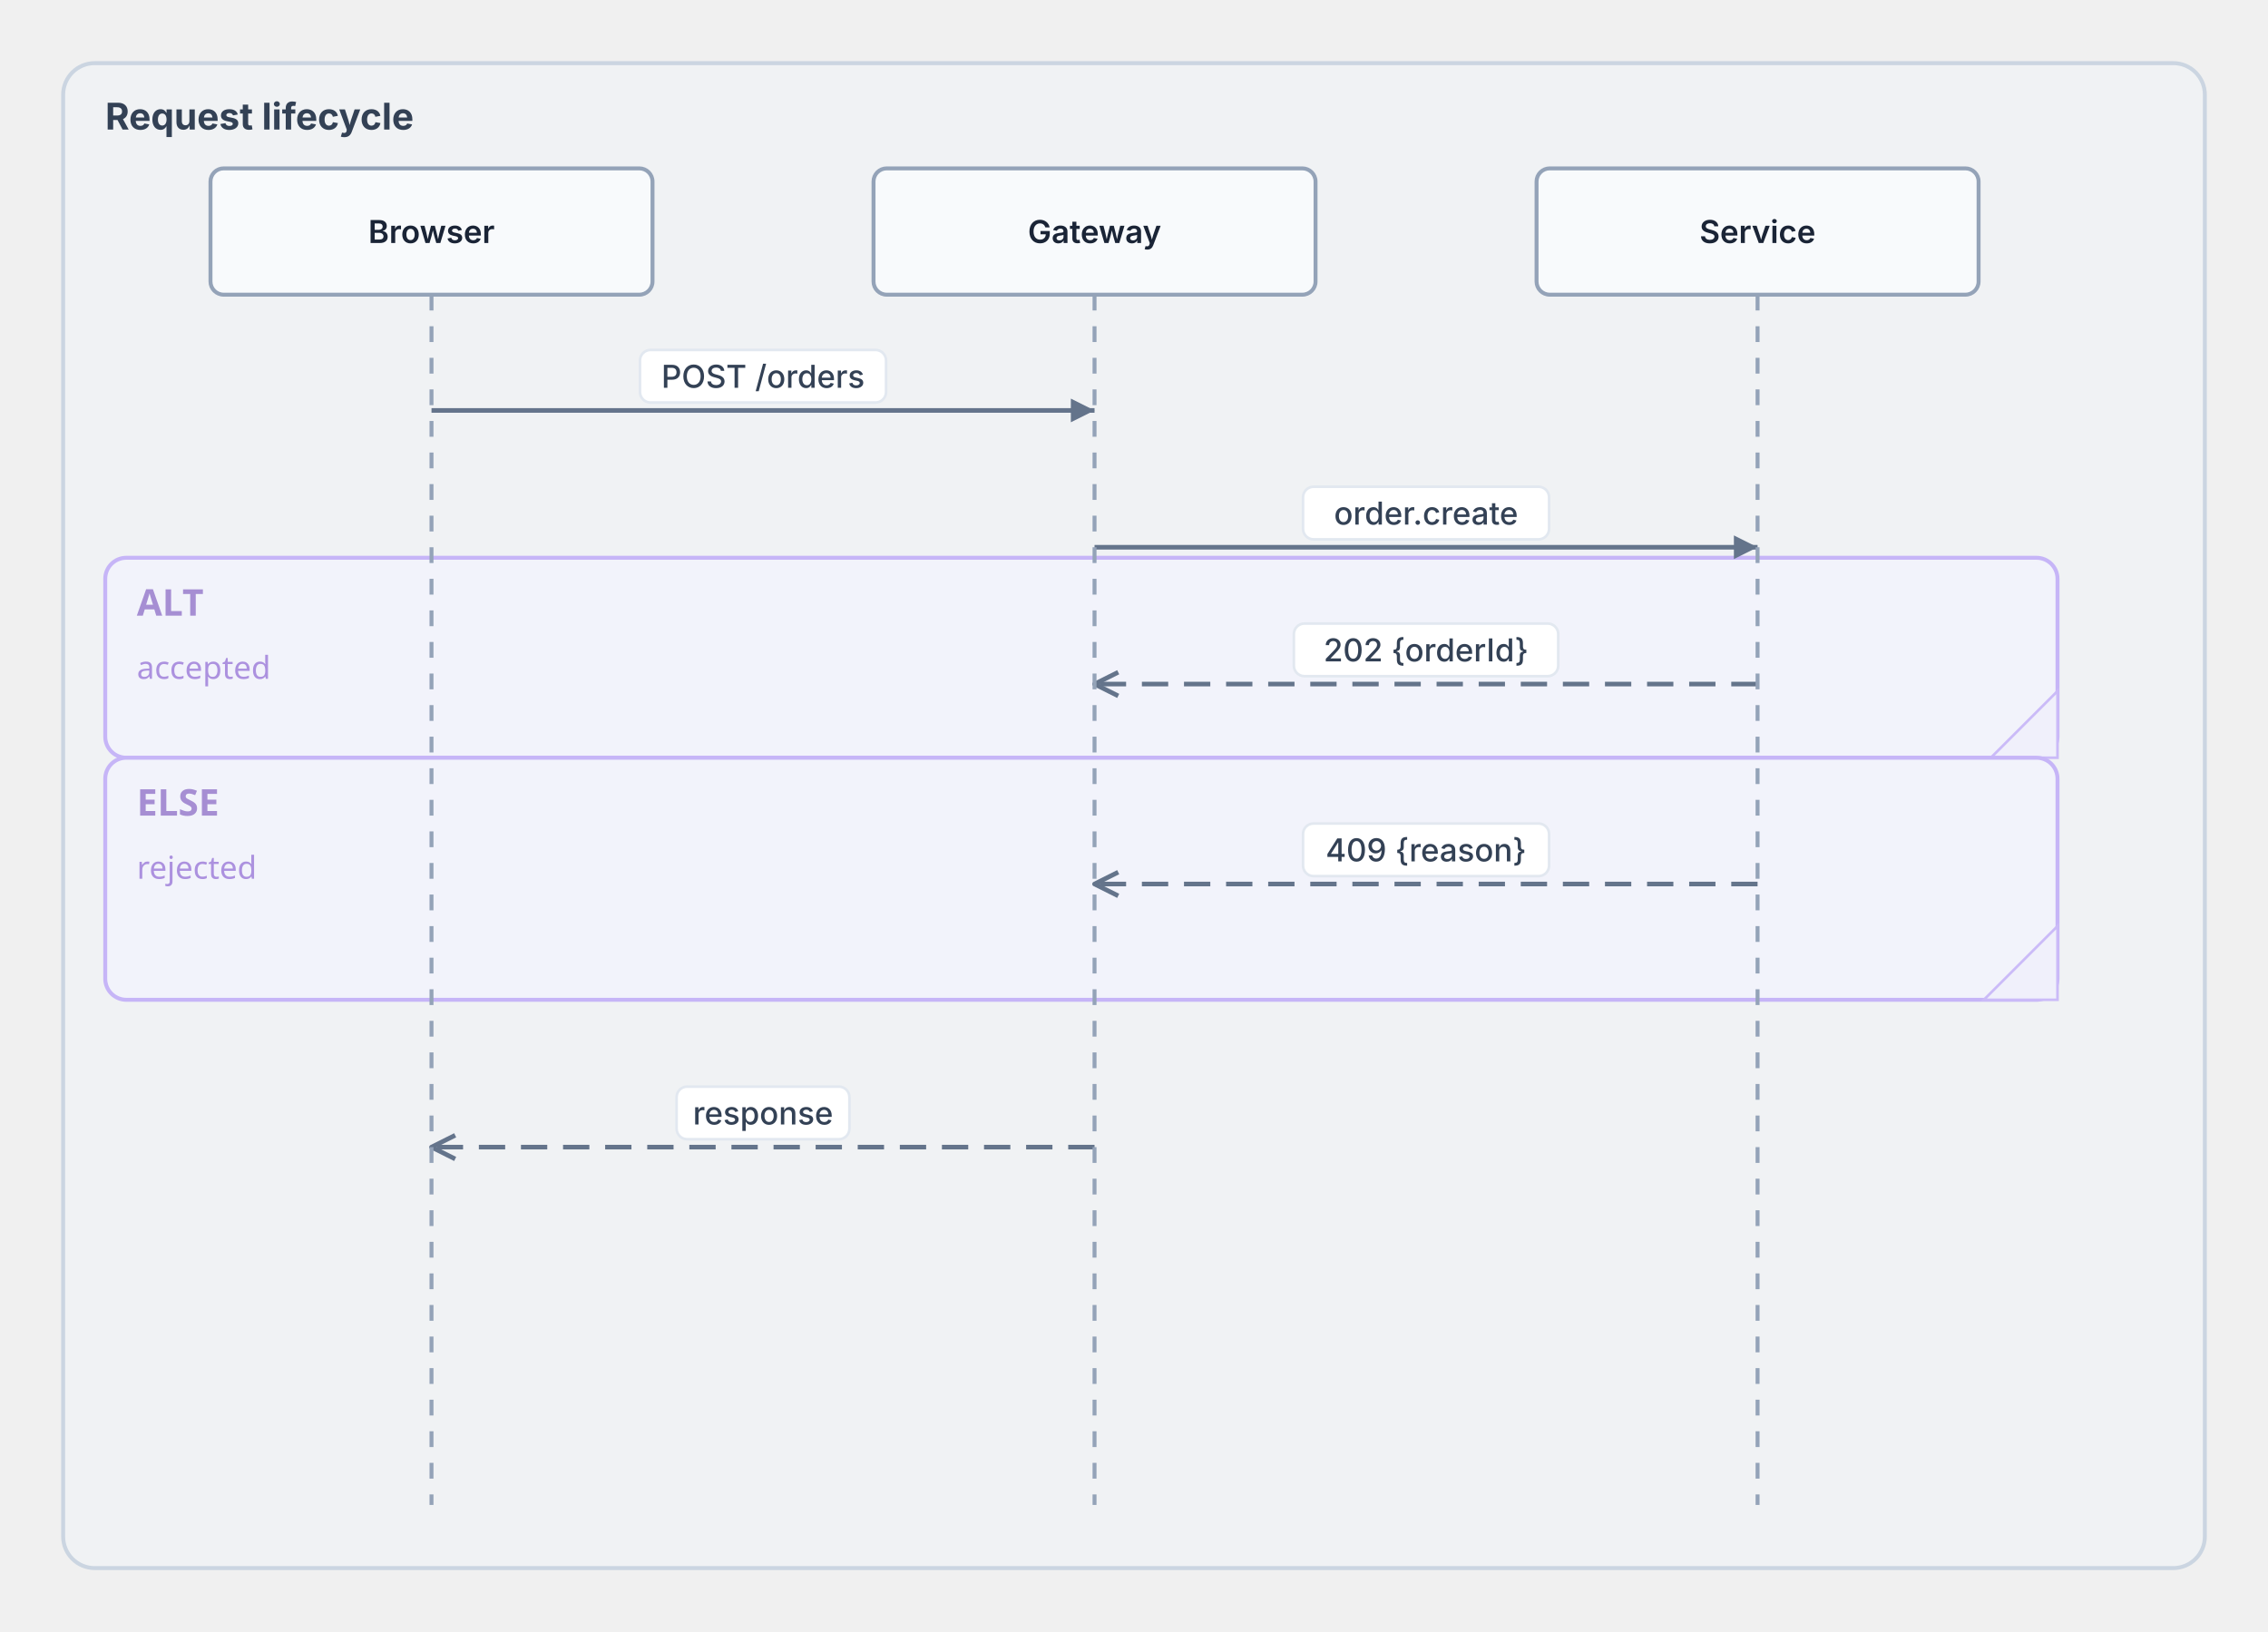
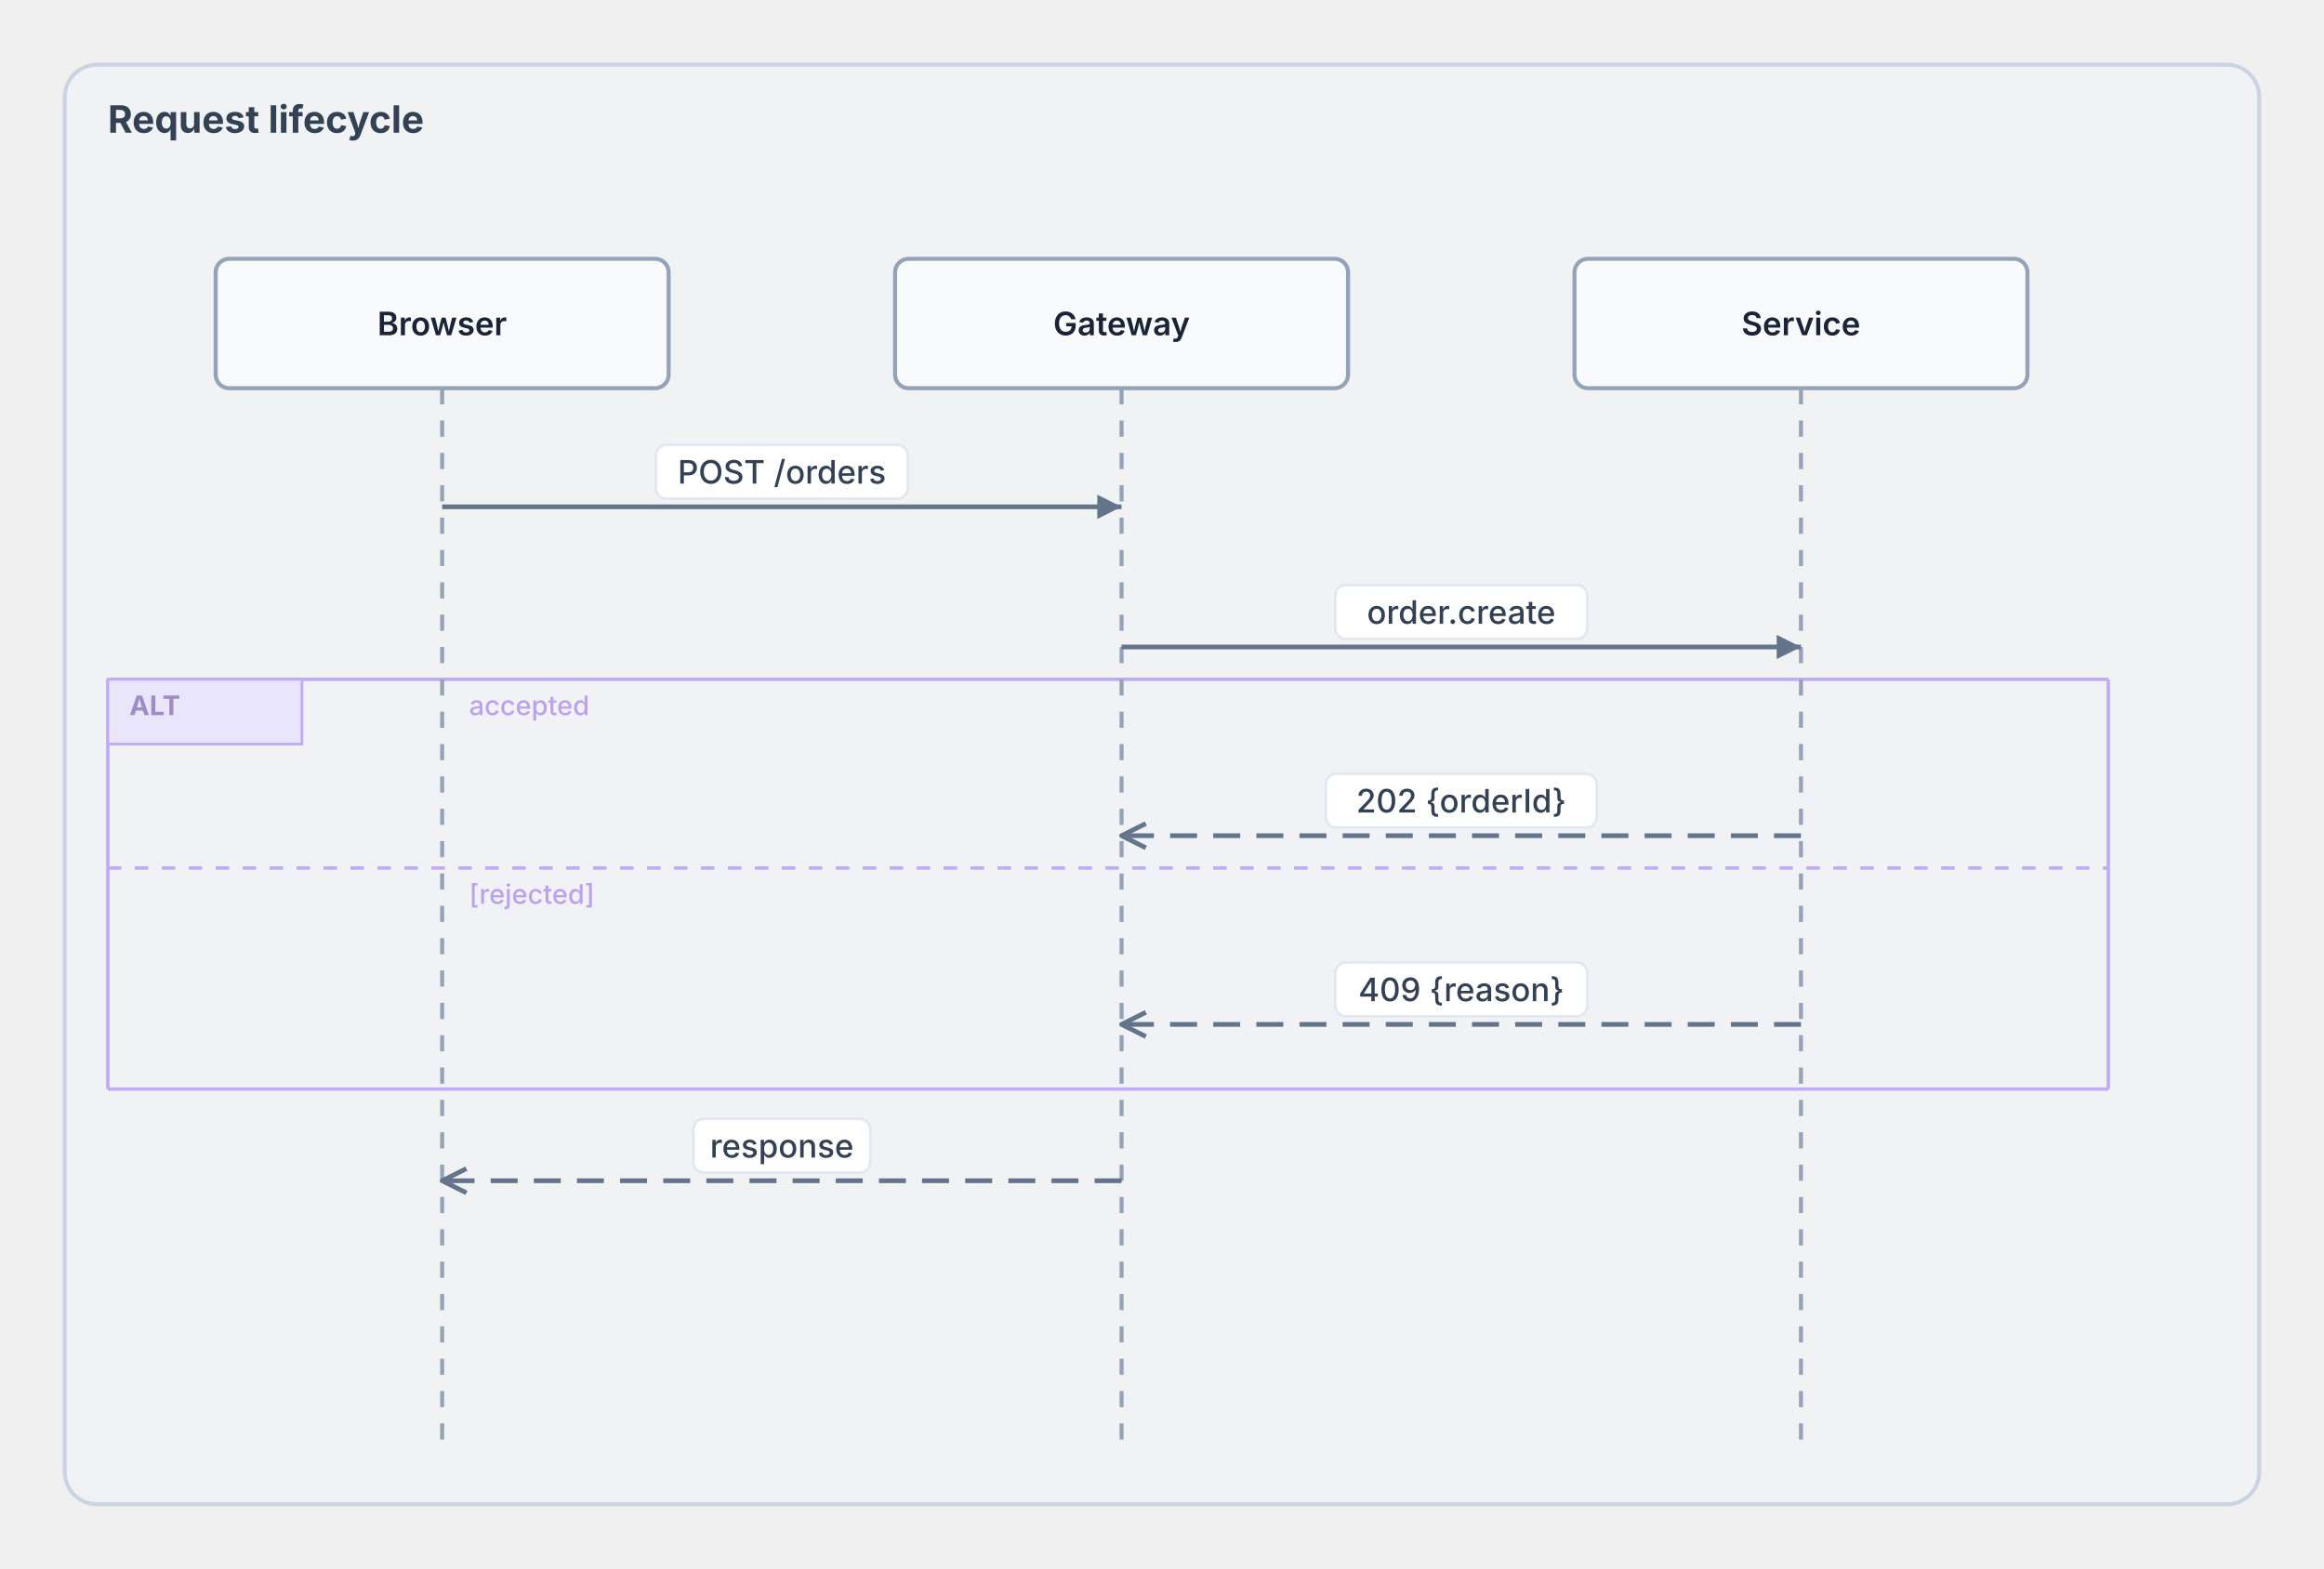
- <svg xmlns="http://www.w3.org/2000/svg" viewBox="-24 -24 862 620" width="862" height="620" data-openflowkit-document="template-request-sequence" data-page="page-1" data-theme="light" data-pixel-ratio="1">
-   <g data-node-id="alt-1" data-node-kind="annotation" transform="matrix(1 0 0 1 16 188)">
-     <rect width="742" height="76" rx="8" fill="#f5f3ff" stroke="#9970f7" stroke-width="1.5" />
-     <path d="M716.667 76 L742 50.667 L742 76 Z" fill="#f0edfe" stroke="#a27df8" />
-     <text x="12" y="22" fill="#5520ab" font-family="system-ui,sans-serif" font-size="14" font-weight="700">
-       <tspan x="12" dy="0">ALT</tspan>
-     </text>
-     <text x="12" y="46" fill="#6226c4" font-family="system-ui,sans-serif" font-size="12" font-weight="500">
-       <tspan x="12" dy="0">accepted</tspan>
-     </text>
+ <svg xmlns="http://www.w3.org/2000/svg" viewBox="-24 -24 862 582" width="862" height="582" data-openflowkit-document="template-request-sequence" data-page="page-1" data-theme="light" data-pixel-ratio="1">
+   <g data-node-id="alt-1" transform="matrix(1 0 0 1 16 228)">
+     <rect width="742" height="70" fill="#f5f3ff" fill-opacity="0.3" />
+     <line x1="0" y1="0" x2="0" y2="70" stroke="#8b5cf6" stroke-width="1.25" />
+     <line x1="742" y1="0" x2="742" y2="70" stroke="#8b5cf6" stroke-width="1.25" />
+     <line x1="0" y1="0" x2="742" y2="0" stroke="#8b5cf6" stroke-width="1.25" />
+     <rect width="72" height="24" fill="#e1d5fd" stroke="#8b5cf6" stroke-width="1" />
+     <text x="8" y="6" dominant-baseline="text-before-edge" font-family="Inter, ui-sans-serif, system-ui, sans-serif" font-size="10" font-weight="700" fill="#441e8c">ALT</text>
+     <text x="134" y="6" dominant-baseline="text-before-edge" font-family="Inter, ui-sans-serif, system-ui, sans-serif" font-size="10" font-weight="500" fill="#844adf">accepted</text>
  </g>
-   <g data-node-id="alt-2" data-node-kind="annotation" transform="matrix(1 0 0 1 16 264)">
-     <rect width="742" height="92" rx="8" fill="#f5f3ff" stroke="#9970f7" stroke-width="1.5" />
-     <path d="M714 92 L742 64 L742 92 Z" fill="#f0edfe" stroke="#a27df8" />
-     <text x="12" y="22" fill="#5520ab" font-family="system-ui,sans-serif" font-size="14" font-weight="700">
-       <tspan x="12" dy="0">ELSE</tspan>
-     </text>
-     <text x="12" y="46" fill="#6226c4" font-family="system-ui,sans-serif" font-size="12" font-weight="500">
-       <tspan x="12" dy="0">rejected</tspan>
-     </text>
+   <g data-node-id="alt-2" transform="matrix(1 0 0 1 16 298)">
+     <rect width="742" height="82" fill="#f5f3ff" fill-opacity="0.3" />
+     <line x1="0" y1="0" x2="0" y2="82" stroke="#8b5cf6" stroke-width="1.25" />
+     <line x1="742" y1="0" x2="742" y2="82" stroke="#8b5cf6" stroke-width="1.25" />
+     <line x1="0" y1="82" x2="742" y2="82" stroke="#8b5cf6" stroke-width="1.25" />
+     <line x1="0" y1="0" x2="742" y2="0" stroke="#8b5cf6" stroke-width="1.25" stroke-dasharray="5 5" />
+     <text x="134" y="6" dominant-baseline="text-before-edge" font-family="Inter, ui-sans-serif, system-ui, sans-serif" font-size="10" font-weight="500" fill="#844adf">[rejected]</text>
  </g>
  <g data-node-id="dsl-69fgmz" transform="matrix(1 0 0 1 0 0)">
-     <rect x="0" y="0" width="814" height="572" rx="12" fill="rgba(241,245,249,0.52)" stroke="#cbd5e1" stroke-width="1.5" />
+     <rect x="0" y="0" width="814" height="534" rx="12" fill="rgba(241,245,249,0.52)" stroke="#cbd5e1" stroke-width="1.5" />
    <g>
      <text x="16" y="20" text-anchor="start" dominant-baseline="middle" fill="#334155" font-family="Inter, ui-sans-serif, system-ui, sans-serif" font-size="14" font-weight="700">Request lifecycle</text>
    </g>
  </g>
-   <g data-connector-id="msg-1">
-     <path d="M140 132 L392 132" fill="none" stroke="#64748b" stroke-width="1.75" opacity="1" />
-     <rect x="219.24" y="109" width="93.52" height="20" rx="4" fill="#ffffff" stroke="#e2e8f0" stroke-width="1" />
-     <text x="266" y="119" text-anchor="middle" dominant-baseline="middle" fill="#334155" font-family="Inter, ui-sans-serif, system-ui, sans-serif" font-size="12" font-weight="500">POST /orders</text>
-     <path d="M392 132 L383 136.5 L383 127.5 Z" fill="#64748b" opacity="1" />
-   </g>
-   <g data-connector-id="msg-2">
-     <path d="M392 184 L644 184" fill="none" stroke="#64748b" stroke-width="1.75" opacity="1" />
-     <rect x="471.24" y="161" width="93.52" height="20" rx="4" fill="#ffffff" stroke="#e2e8f0" stroke-width="1" />
-     <text x="518" y="171" text-anchor="middle" dominant-baseline="middle" fill="#334155" font-family="Inter, ui-sans-serif, system-ui, sans-serif" font-size="12" font-weight="500">order.create</text>
-     <path d="M644 184 L635 188.5 L635 179.5 Z" fill="#64748b" opacity="1" />
-   </g>
-   <g data-connector-id="msg-3">
-     <path d="M644 236 L392 236" fill="none" stroke="#64748b" stroke-width="1.75" opacity="1" stroke-dasharray="10 6" />
-     <rect x="467.76" y="213" width="100.48" height="20" rx="4" fill="#ffffff" stroke="#e2e8f0" stroke-width="1" />
-     <text x="518" y="223" text-anchor="middle" dominant-baseline="middle" fill="#334155" font-family="Inter, ui-sans-serif, system-ui, sans-serif" font-size="12" font-weight="500">202 {orderId}</text>
-     <path d="M401 231.5 L392 236 L401 240.5" fill="none" stroke="#64748b" stroke-width="1.75" opacity="1" stroke-linejoin="round" />
-   </g>
-   <g data-connector-id="msg-4">
-     <path d="M644 312 L392 312" fill="none" stroke="#64748b" stroke-width="1.75" opacity="1" stroke-dasharray="10 6" />
-     <rect x="471.24" y="289" width="93.52" height="20" rx="4" fill="#ffffff" stroke="#e2e8f0" stroke-width="1" />
-     <text x="518" y="299" text-anchor="middle" dominant-baseline="middle" fill="#334155" font-family="Inter, ui-sans-serif, system-ui, sans-serif" font-size="12" font-weight="500">409 {reason}</text>
-     <path d="M401 307.5 L392 312 L401 316.5" fill="none" stroke="#64748b" stroke-width="1.75" opacity="1" stroke-linejoin="round" />
-   </g>
-   <g data-connector-id="msg-5">
-     <path d="M392 412 L140 412" fill="none" stroke="#64748b" stroke-width="1.75" opacity="1" stroke-dasharray="10 6" />
-     <rect x="233.16" y="389" width="65.68" height="20" rx="4" fill="#ffffff" stroke="#e2e8f0" stroke-width="1" />
-     <text x="266" y="399" text-anchor="middle" dominant-baseline="middle" fill="#334155" font-family="Inter, ui-sans-serif, system-ui, sans-serif" font-size="12" font-weight="500">response</text>
-     <path d="M149 407.5 L140 412 L149 416.5" fill="none" stroke="#64748b" stroke-width="1.75" opacity="1" stroke-linejoin="round" />
-   </g>
-   <g data-node-id="browser" transform="matrix(1 0 0 1 56 40)">
+   <g data-node-id="browser" transform="matrix(1 0 0 1 56 72)">
    <rect y="0" width="168" height="48" rx="5" fill="#f8fafc" stroke="#94a3b8" stroke-width="1.5" />
-     <line x1="84" y1="48" x2="84" y2="508" stroke="#94a3b8" stroke-width="1.5" stroke-dasharray="6 6" />
+     <line x1="84" y1="48" x2="84" y2="438" stroke="#94a3b8" stroke-width="1.5" stroke-dasharray="6 6" />
    <text x="84" y="24" fill="#1a2436" font-family="Inter, ui-sans-serif, system-ui, sans-serif" font-size="12" font-weight="600" text-anchor="middle" dominant-baseline="central">
      <tspan x="84" dy="0">Browser</tspan>
    </text>
  </g>
-   <g data-node-id="gateway" transform="matrix(1 0 0 1 308 40)">
+   <g data-node-id="gateway" transform="matrix(1 0 0 1 308 72)">
    <rect y="0" width="168" height="48" rx="5" fill="#f8fafc" stroke="#94a3b8" stroke-width="1.5" />
-     <line x1="84" y1="48" x2="84" y2="508" stroke="#94a3b8" stroke-width="1.5" stroke-dasharray="6 6" />
+     <line x1="84" y1="48" x2="84" y2="438" stroke="#94a3b8" stroke-width="1.5" stroke-dasharray="6 6" />
    <text x="84" y="24" fill="#1a2436" font-family="Inter, ui-sans-serif, system-ui, sans-serif" font-size="12" font-weight="600" text-anchor="middle" dominant-baseline="central">
      <tspan x="84" dy="0">Gateway</tspan>
    </text>
  </g>
-   <g data-node-id="service" transform="matrix(1 0 0 1 560 40)">
+   <g data-node-id="service" transform="matrix(1 0 0 1 560 72)">
    <rect y="0" width="168" height="48" rx="5" fill="#f8fafc" stroke="#94a3b8" stroke-width="1.5" />
-     <line x1="84" y1="48" x2="84" y2="508" stroke="#94a3b8" stroke-width="1.5" stroke-dasharray="6 6" />
+     <line x1="84" y1="48" x2="84" y2="438" stroke="#94a3b8" stroke-width="1.5" stroke-dasharray="6 6" />
    <text x="84" y="24" fill="#1a2436" font-family="Inter, ui-sans-serif, system-ui, sans-serif" font-size="12" font-weight="600" text-anchor="middle" dominant-baseline="central">
      <tspan x="84" dy="0">Service</tspan>
    </text>
  </g>
+   <g data-connector-id="msg-1">
+     <path d="M140 164 L392 164" fill="none" stroke="#64748b" stroke-width="1.75" opacity="1" />
+     <rect x="219.24" y="141" width="93.52" height="20" rx="4" fill="#ffffff" stroke="#e2e8f0" stroke-width="1" />
+     <text x="266" y="151" text-anchor="middle" dominant-baseline="middle" fill="#334155" font-family="Inter, ui-sans-serif, system-ui, sans-serif" font-size="12" font-weight="500">POST /orders</text>
+     <path d="M392 164 L383 168.5 L383 159.5 Z" fill="#64748b" opacity="1" />
+   </g>
+   <g data-connector-id="msg-2">
+     <path d="M392 216 L644 216" fill="none" stroke="#64748b" stroke-width="1.75" opacity="1" />
+     <rect x="471.24" y="193" width="93.52" height="20" rx="4" fill="#ffffff" stroke="#e2e8f0" stroke-width="1" />
+     <text x="518" y="203" text-anchor="middle" dominant-baseline="middle" fill="#334155" font-family="Inter, ui-sans-serif, system-ui, sans-serif" font-size="12" font-weight="500">order.create</text>
+     <path d="M644 216 L635 220.5 L635 211.5 Z" fill="#64748b" opacity="1" />
+   </g>
+   <g data-connector-id="msg-3">
+     <path d="M644 286 L392 286" fill="none" stroke="#64748b" stroke-width="1.75" opacity="1" stroke-dasharray="10 6" />
+     <rect x="467.76" y="263" width="100.48" height="20" rx="4" fill="#ffffff" stroke="#e2e8f0" stroke-width="1" />
+     <text x="518" y="273" text-anchor="middle" dominant-baseline="middle" fill="#334155" font-family="Inter, ui-sans-serif, system-ui, sans-serif" font-size="12" font-weight="500">202 {orderId}</text>
+     <path d="M401 281.5 L392 286 L401 290.5" fill="none" stroke="#64748b" stroke-width="1.75" opacity="1" stroke-linejoin="round" />
+   </g>
+   <g data-connector-id="msg-4">
+     <path d="M644 356 L392 356" fill="none" stroke="#64748b" stroke-width="1.75" opacity="1" stroke-dasharray="10 6" />
+     <rect x="471.24" y="333" width="93.52" height="20" rx="4" fill="#ffffff" stroke="#e2e8f0" stroke-width="1" />
+     <text x="518" y="343" text-anchor="middle" dominant-baseline="middle" fill="#334155" font-family="Inter, ui-sans-serif, system-ui, sans-serif" font-size="12" font-weight="500">409 {reason}</text>
+     <path d="M401 351.5 L392 356 L401 360.5" fill="none" stroke="#64748b" stroke-width="1.75" opacity="1" stroke-linejoin="round" />
+   </g>
+   <g data-connector-id="msg-5">
+     <path d="M392 414 L140 414" fill="none" stroke="#64748b" stroke-width="1.75" opacity="1" stroke-dasharray="10 6" />
+     <rect x="233.16" y="391" width="65.68" height="20" rx="4" fill="#ffffff" stroke="#e2e8f0" stroke-width="1" />
+     <text x="266" y="401" text-anchor="middle" dominant-baseline="middle" fill="#334155" font-family="Inter, ui-sans-serif, system-ui, sans-serif" font-size="12" font-weight="500">response</text>
+     <path d="M149 409.5 L140 414 L149 418.5" fill="none" stroke="#64748b" stroke-width="1.75" opacity="1" stroke-linejoin="round" />
+   </g>
</svg>
